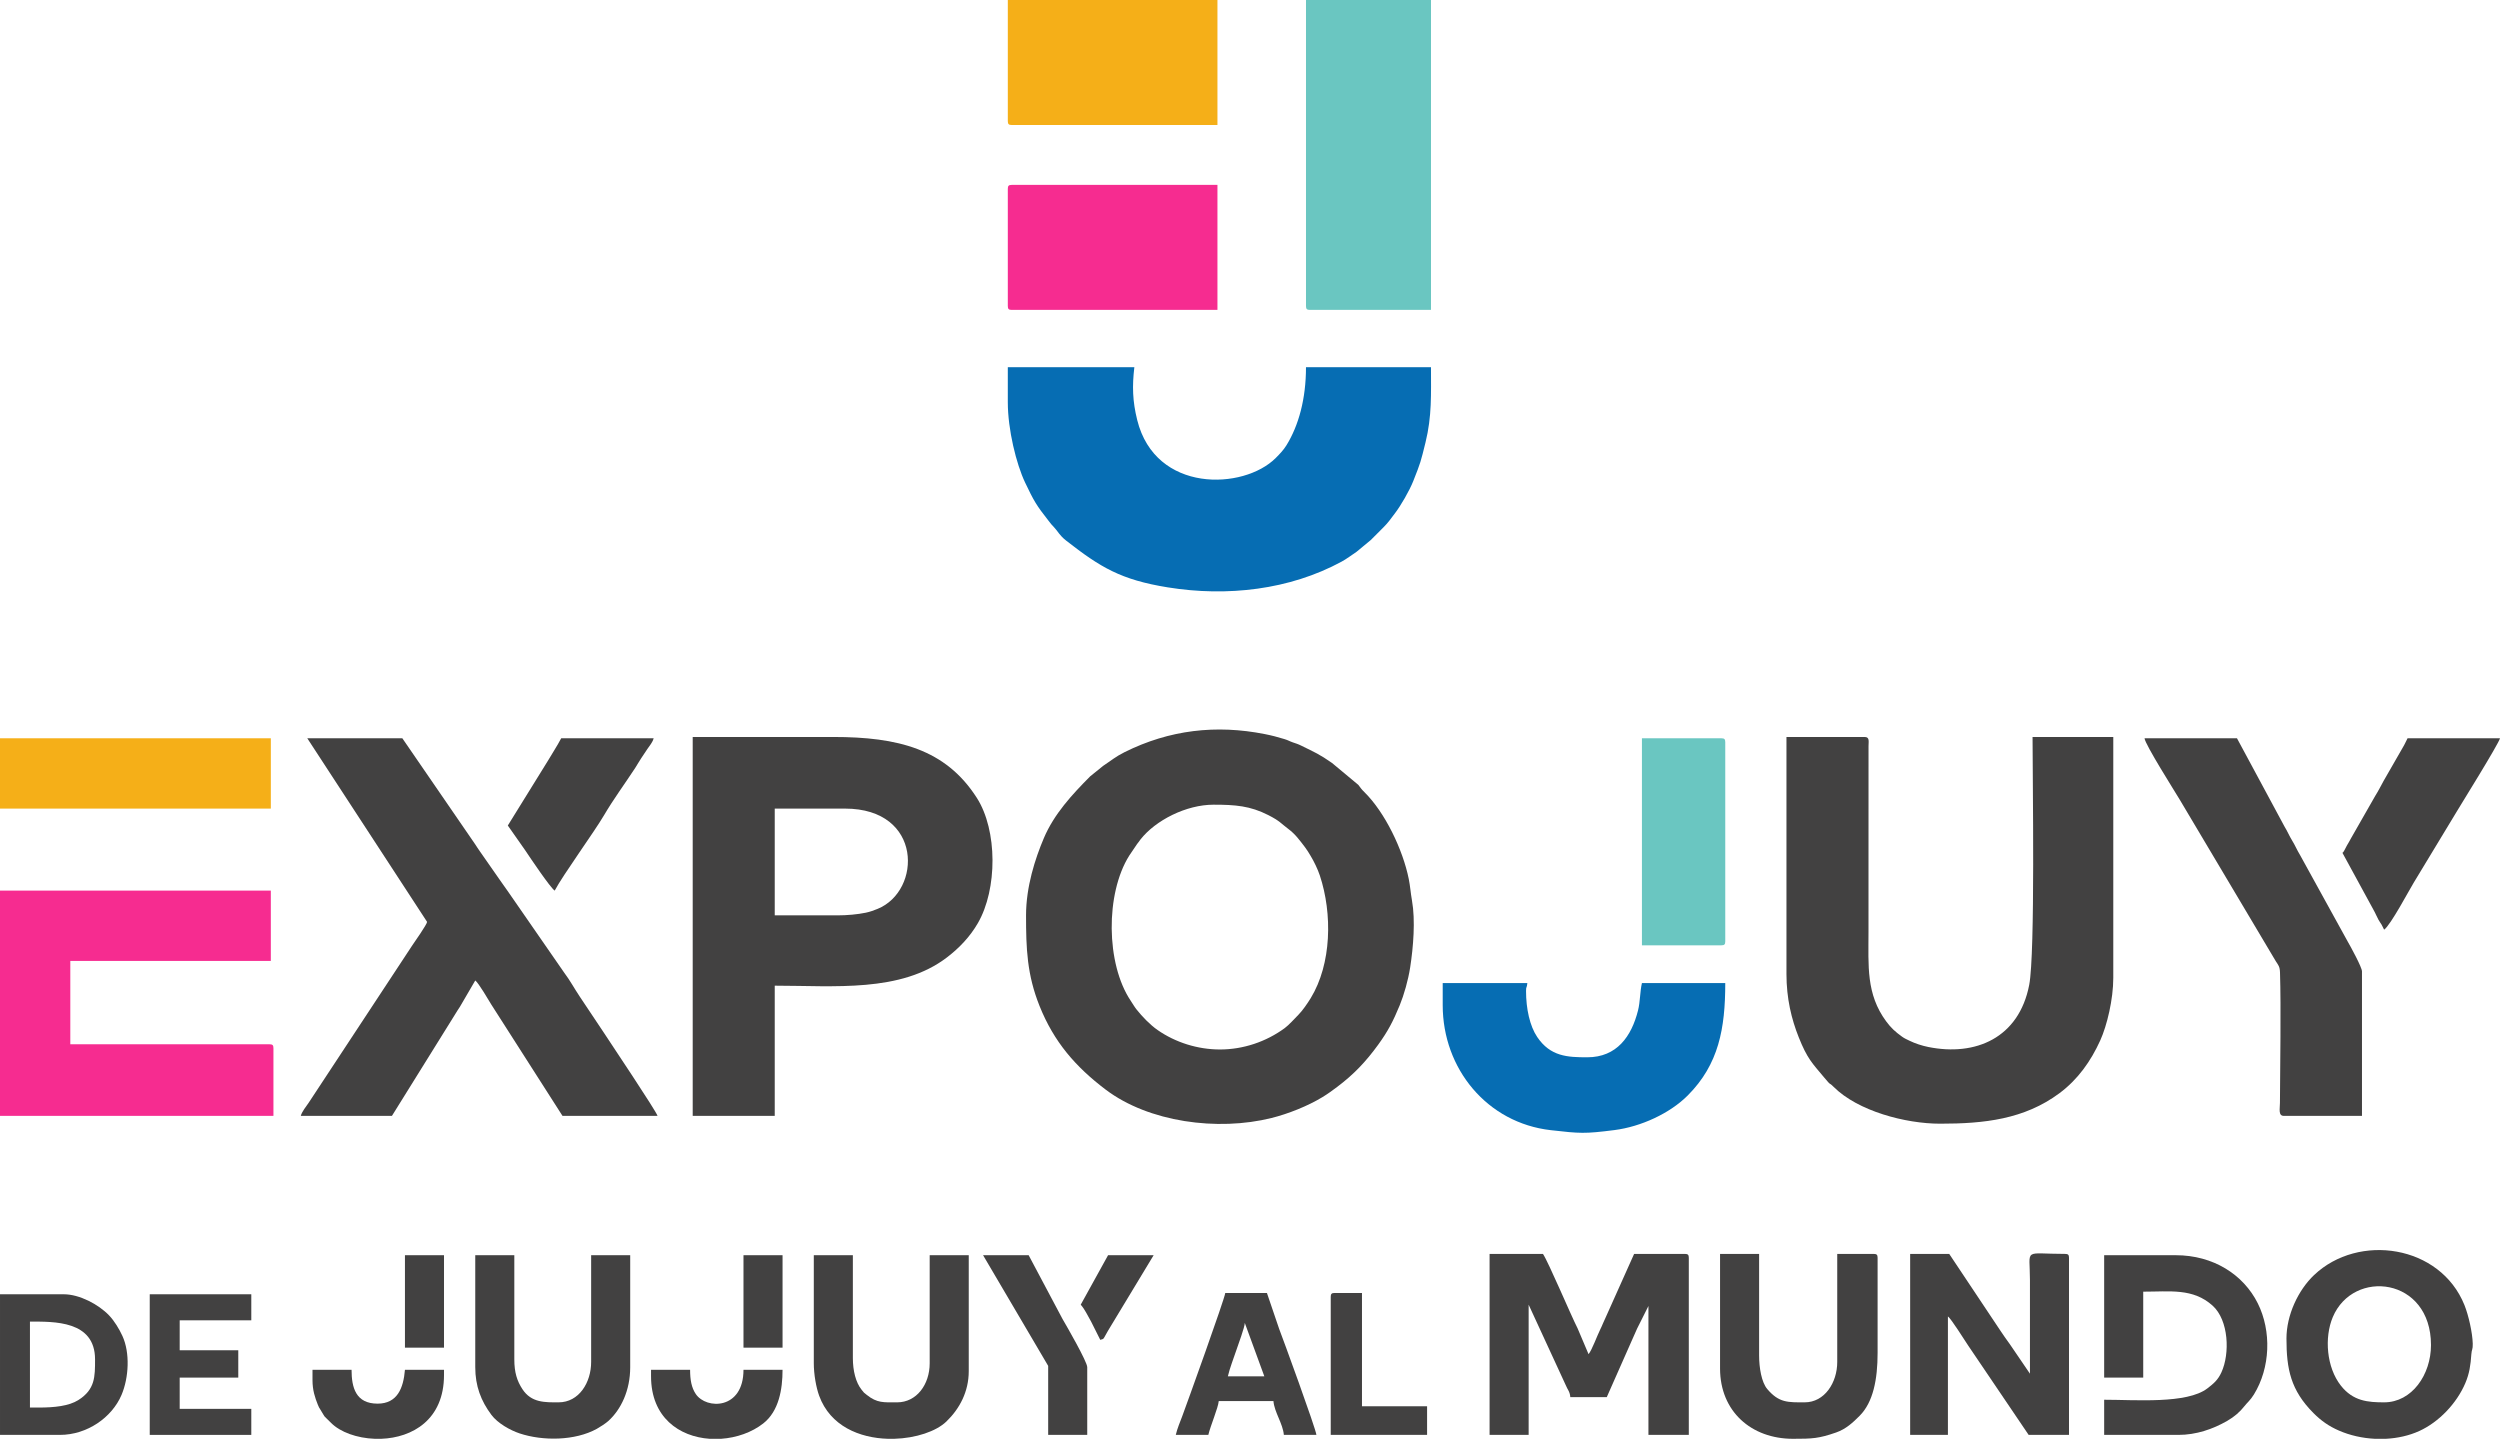
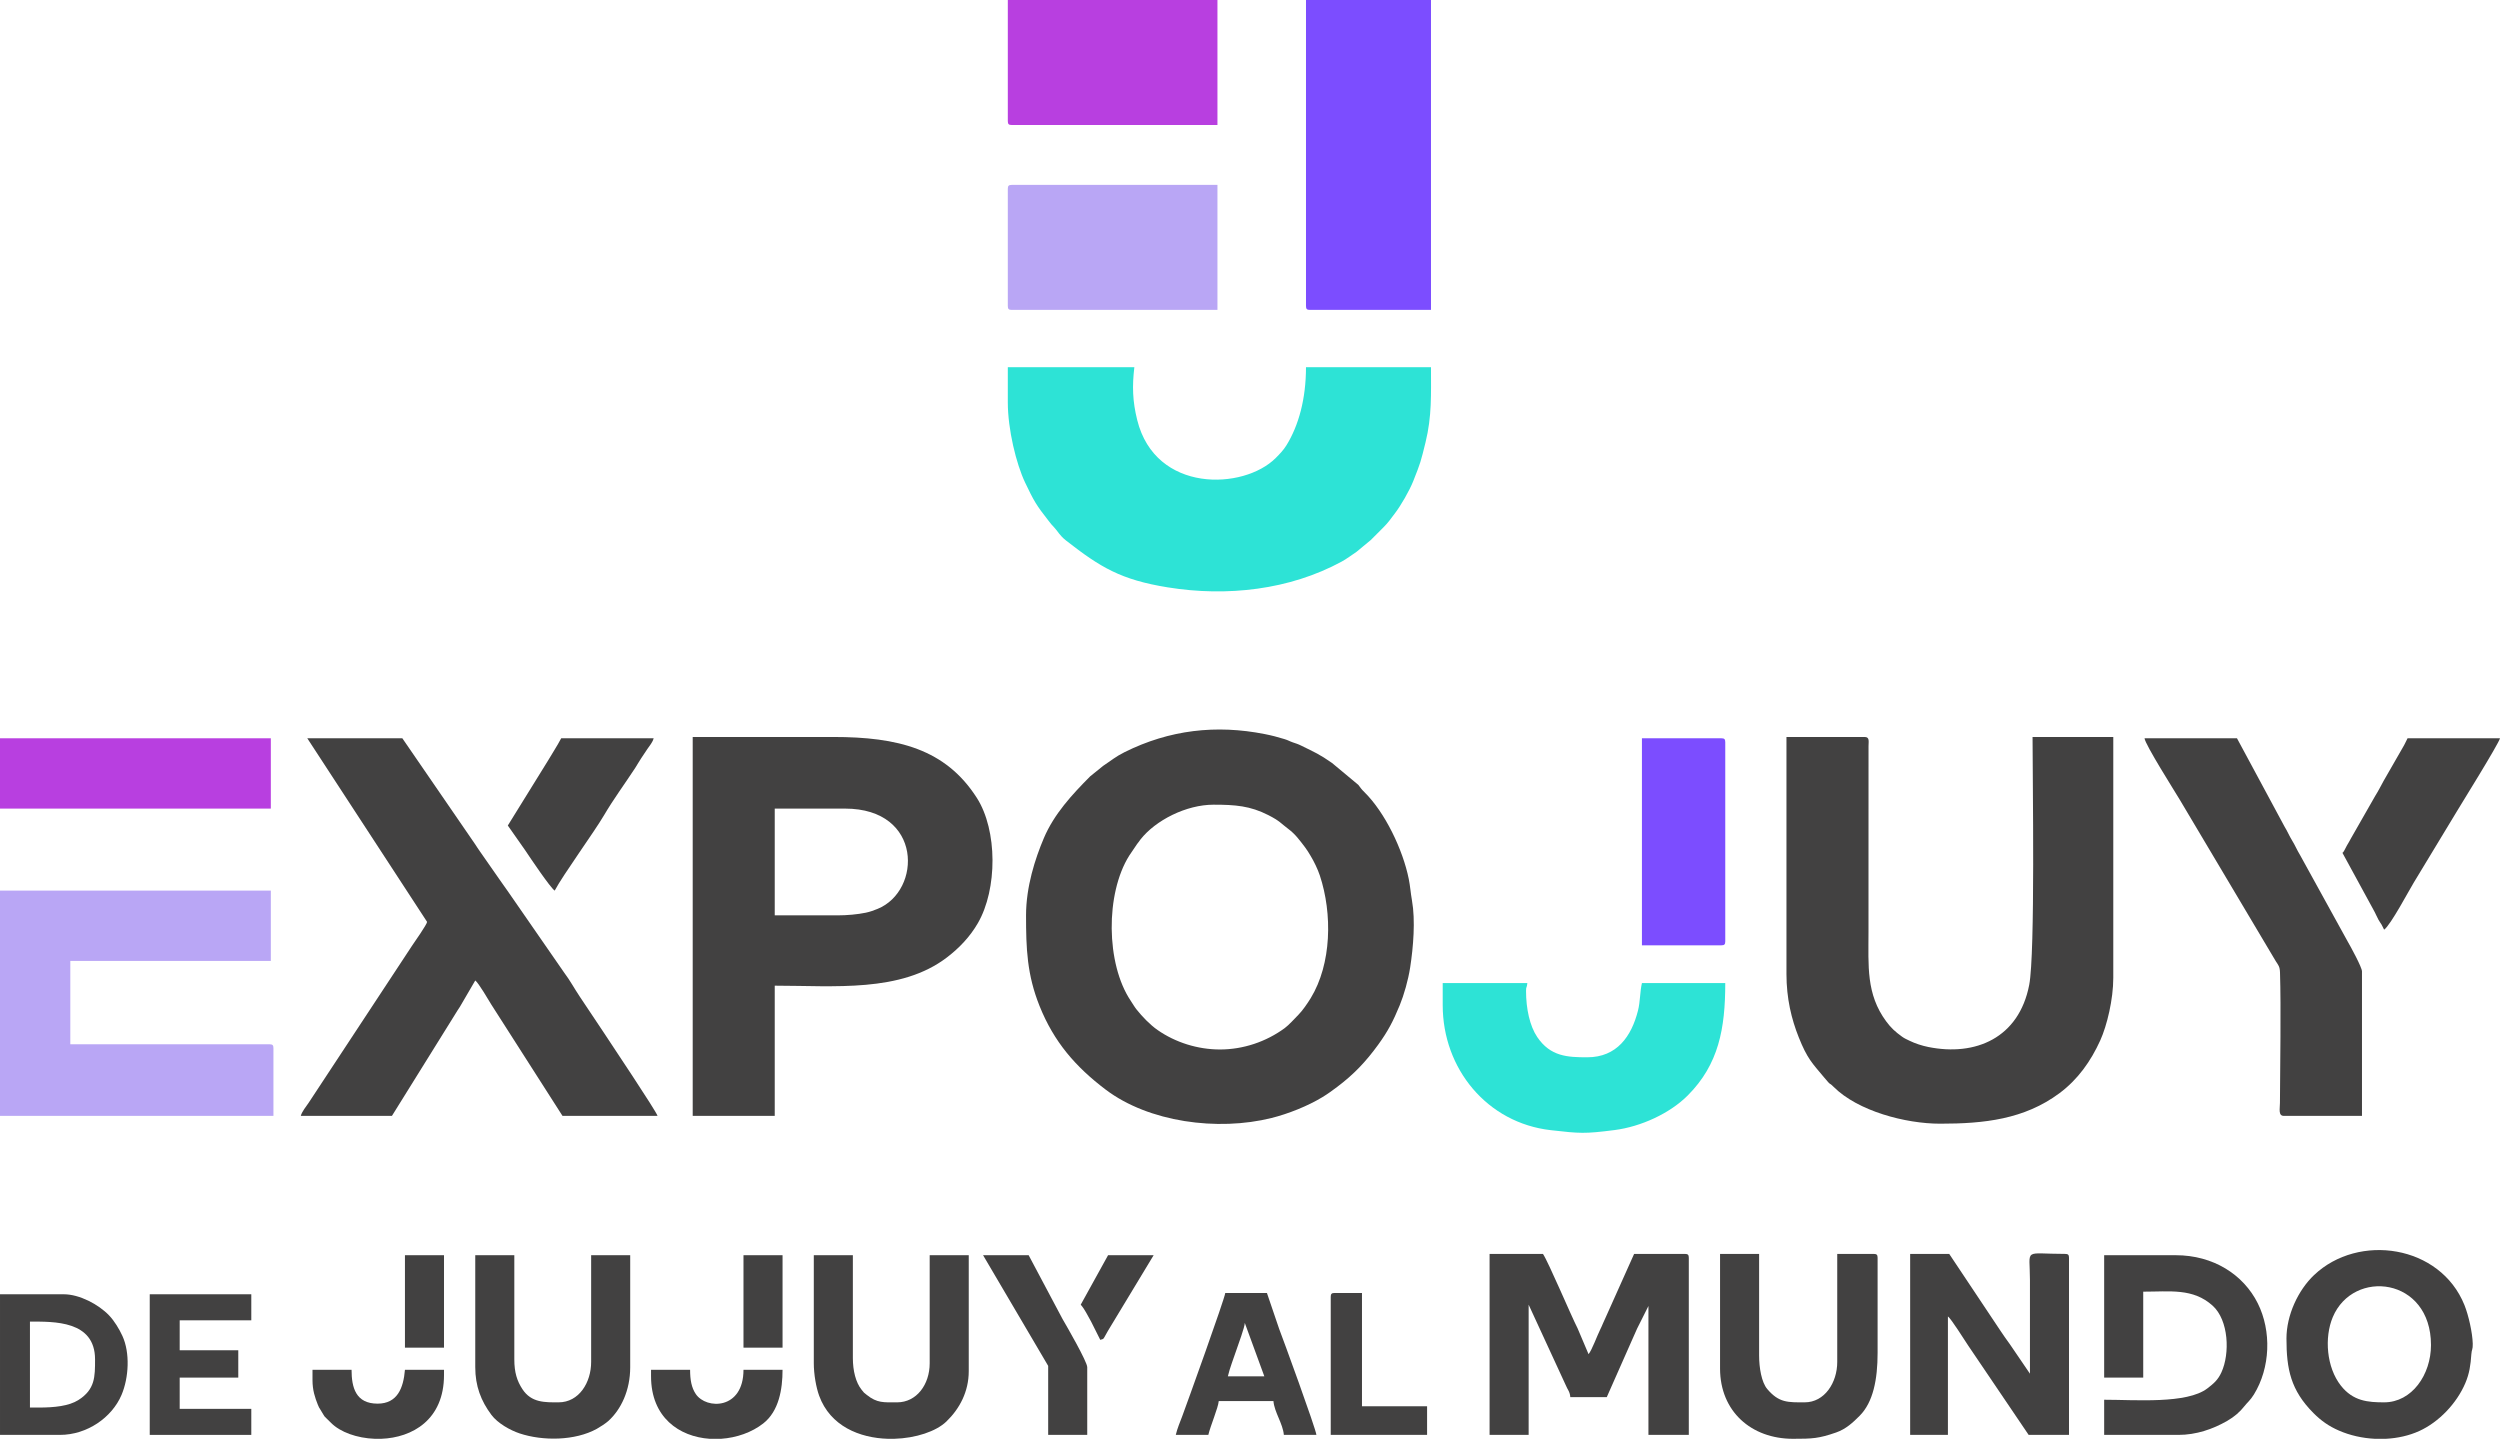
<svg xmlns="http://www.w3.org/2000/svg" xml:space="preserve" width="215.686mm" height="124.132mm" version="1.1" style="shape-rendering:geometricPrecision; text-rendering:geometricPrecision; image-rendering:optimizeQuality; fill-rule:evenodd; clip-rule:evenodd" viewBox="0 0 11811.68 6797.86">
  <defs>
    <style type="text/css">
   
-     .fil1 {fill:#066DB3}
+     .fil1 {fill:#2de3d6}
    .fil0 {fill:#424141}
-     .fil3 {fill:#6AC6C1}
-     .fil4 {fill:#F5AF18}
-     .fil2 {fill:#F62C90}
+     .fil3 {fill:#7c4dff}
+     .fil4 {fill:#b83fe0}
+     .fil2 {fill:#b9a6f5}
   
  </style>
  </defs>
  <g id="Capa_x0020_1">
    <path class="fil0" d="M5764.35 4958.44c-105.73,0 -210.4,-32.95 -295.43,-92.15 -35.45,-24.68 -72.47,-63.34 -99.5,-97.36 -9.73,-12.25 -17.55,-26.36 -27.1,-40.57 -117.64,-175.13 -119.61,-506.25 -7.37,-685.32l37.18 -55.09c9.57,-11.03 8,-11.19 15.78,-21.13 71.79,-91.75 217.02,-164.93 345.68,-164.93 102.89,0 172.81,5.48 258.5,49.08 55.24,28.12 58.66,38.47 94.61,65.34 33.64,25.13 53.46,53.16 79.24,86.85 10.7,13.99 17.09,25.52 26.59,41.08 15.38,25.17 33.33,62.28 43.24,92.11 59.84,180.34 55.94,417.61 -43.2,579.75 -14.95,24.46 -38.5,58.71 -57.49,77.86 -18.77,18.93 -45.23,48.83 -65.49,63.7 -87.31,64.07 -195.54,100.78 -305.25,100.78zm-916.64 -633.65c0,157.02 4.47,279.97 63.88,428.27 68.1,170 170.12,287.34 312.42,395.05 202.83,153.52 528.27,197.84 783.96,133.93 78.44,-19.61 171.15,-56.49 239.97,-98.39 25.53,-15.53 46.19,-30.66 69.05,-47.85 80.03,-60.15 136.26,-119.89 194.19,-199.54 45.97,-63.21 71.18,-111.43 102.16,-186.98 20.23,-49.36 39.93,-118.56 49.2,-178.41 14.88,-96.13 25.28,-222.01 8.61,-316.22 -6.77,-38.28 -8.17,-66.71 -15.19,-101.7 -27.68,-138 -112.06,-314.78 -210.29,-411.05 -15.77,-15.46 -15.29,-17.49 -27.95,-33.56l-124.21 -103.41c-60.33,-42.23 -80.08,-49.59 -145.58,-82.04 -16.26,-8.06 -24.93,-10.2 -39.92,-15.44 -17.83,-6.24 -20.35,-9.69 -39.79,-15.58 -33.59,-10.18 -57.64,-16.68 -93.2,-23.69 -228.63,-45.09 -449.28,-20.39 -661.86,85.52 -43.72,21.78 -66.44,41.93 -101.27,64.83l-61.24 49.51c-85.62,86.29 -170.26,177.43 -218.79,291.81 -41.33,97.4 -84.14,229.78 -84.14,364.95z" />
    <path class="fil0" d="M8440.43 4601.62c0,115.97 23.73,213.23 57.89,298.93 40.29,101.09 63.34,122.22 118.94,188.65 42.22,50.46 17.39,17.27 46.23,46.05 113.98,113.8 338.38,173.84 502.87,173.84 207.19,0 397.18,-20.3 563.61,-143.86 87.02,-64.59 148.68,-151.51 193.13,-249.81 31.69,-70.1 61.47,-193.5 61.47,-295.35l0 -1138.1 -381.42 0c0,199.14 13.09,1021.89 -15.84,1171.47 -48.53,250.85 -253.67,338.32 -476.84,293.21 -29.84,-6.03 -62.51,-16.7 -87.75,-29.13 -14.36,-7.08 -23.95,-10.77 -35.94,-19.42 -32.34,-23.38 -51.98,-41.06 -75.18,-72.47 -95.22,-128.9 -83.59,-262.65 -83.59,-420.87l0.17 -879.9c0.25,-23.02 5.6,-42.9 -18.62,-42.9l-369.12 0 0 1119.65z" />
    <path class="fil0" d="M3955.68 4324.79l-295.29 0 0 -504.45 332.21 0c368.34,0 362.89,388.46 153.85,473.75 -17.56,7.16 -35.46,13.84 -55.75,18.06 -39.37,8.19 -88.15,12.64 -135.01,12.64zm-682.86 947.39l387.57 0 0 -615.19c280.76,0 595.03,33.7 813.74,-133.66 58.78,-44.98 108.77,-97.57 145.89,-161.71 92.91,-160.51 93.34,-438.49 -4.75,-591.85 -147.95,-231.32 -373.63,-287.8 -678.05,-287.8l-664.4 0 0 1790.21z" />
    <path class="fil1" d="M4761.58 1900.93c0,128.24 39.83,291.05 81.94,379.45 40.55,85.15 52.57,106.47 109.89,179.25 12.95,16.44 13.2,17.78 28.21,33.3 16.17,16.71 23.7,36.35 55.62,61.27 161.6,126.15 258.15,185.07 480.37,220.95 280.39,45.27 575.46,11.69 820.96,-121.57 24.51,-13.3 47.23,-30.94 70.52,-46.37l67.33 -55.71c20.87,-21.05 37.41,-37.55 58.43,-58.45 24.91,-24.79 34.23,-39.81 55.52,-67.52 27.58,-35.88 68.89,-107.19 86.97,-152.96 35.33,-89.43 34.58,-88.71 57.7,-182.21 30.72,-124.2 25.9,-228.65 25.9,-355.52l-590.58 0c0,150.2 -34.76,275.74 -92.35,369.05 -13.84,22.43 -31.41,40.78 -50.68,60.05 -151.51,151.51 -568.14,167.15 -654.32,-179.28 -22.32,-89.72 -24.13,-160.77 -13.58,-249.66l-597.87 -0.16 0 166.1z" />
    <path class="fil0" d="M2017.83 4355.55c0,11.35 -60.79,97.33 -71.37,113.2l-488.44 741.93c-11.42,17.01 -31.4,40.82 -36.93,61.5l430.64 0 297.3 -477.83c9.44,-16.39 14.44,-22.69 23.92,-37.6l72.5 -124.37c15.49,11.35 62.88,92.48 76.26,114.44l335.91 525.36 449.09 0c-5.72,-21.43 -224.29,-348.1 -253.38,-392.57l-113.28 -169.71c-27.2,-40.52 -46.57,-77.65 -75.21,-115.51l-266.8 -385.3c-13.48,-20.22 -23.87,-32.6 -38.18,-54.1l-93.53 -134.09c-8.25,-11.33 -12.39,-18.62 -19.67,-29.56l-345.74 -503.22 -449.09 0 565.98 867.42z" />
    <path class="fil2" d="M-0 5272.18l1291.9 0 0 -319.9c0,-14.17 -4.28,-18.46 -18.46,-18.46l-941.24 0 0 -393.72 947.39 0 0 -332.21 -1279.6 0 0 1064.28z" />
    <path class="fil3" d="M6170.37 1445.7c0,14.17 4.28,18.46 18.46,18.46l572.13 0 0 -1464.16 -590.58 0 0 1445.7z" />
    <path class="fil0" d="M10790.46 5272.18l369.12 0 0 -682.86c0,-18.89 -53.8,-117.51 -67.76,-141.4l-225.09 -408.56c-14.68,-23.89 -21.76,-42.99 -36.91,-67.68 -14.68,-23.89 -21.76,-42.99 -36.92,-67.67l-223.91 -415.89 -436.78 0c2.44,29.34 145.51,254.75 165.93,289.31l454.18 763.9c12.15,19.24 19.09,24.53 19.99,53.83 5.16,168.77 0.53,431.46 -0.31,615.5 -0.13,28.49 -8.7,61.51 18.47,61.51z" />
    <path class="fil1" d="M6816.32 4749.27c0,300.09 209.67,556.22 510.77,590.42 138.28,15.71 159.5,17.58 300.67,-0.45 125.64,-16.04 262.21,-79.09 346.66,-163.96 145.98,-146.71 176.87,-315.54 176.87,-530.6l-393.72 0c-9.39,40.29 -8.03,88.04 -18.41,129.24 -30.79,122.31 -99.64,221.42 -239.97,221.42 -93.19,0 -173.95,-3.44 -236.37,-95.84 -35.06,-51.9 -52.78,-133.54 -52.78,-217.91 0,-23.17 4.05,-11.63 6.16,-36.91l-399.88 0 0 104.58z" />
    <path class="fil4" d="M4761.58 572.12c0,14.18 4.28,18.46 18.46,18.46l972 0 0 -590.58 -990.46 0 0 572.12z" />
    <path class="fil2" d="M4761.58 892.02l0 553.68c0,14.17 4.28,18.46 18.46,18.46l972 0 0 -590.59 -972 0c-14.17,0 -18.46,4.28 -18.46,18.46z" />
    <path class="fil0" d="M7037.79 6779.4l184.56 0 0 -615.19 174.69 378.98c9.57,23.83 19.88,30.39 22.17,57.81l172.25 0 118.86 -268.71c9.79,-20.41 14.86,-34.92 24.6,-55.37l53.41 -106.55 0 609.04 190.71 0 0 -836.66c0,-14.18 -4.28,-18.45 -18.46,-18.45l-239.92 0 -133.21 297.42c-10.77,21.63 -16.83,39.69 -26.75,59.38 -14.55,28.9 -39.78,98.96 -55.37,116.89l-51.27 -120.98c-32.86,-64.55 -137.98,-313.8 -164.04,-352.71l-252.23 0 0 855.11z" />
    <path class="fil0" d="M9024.86 6779.4l178.4 0 0 -559.82c16.06,11.77 78.72,112.6 95.89,137.89l285.53 421.93 190.71 0 0 -836.66c0,-14.18 -4.28,-18.45 -18.46,-18.45 -200.99,0 -166.1,-30.78 -166.1,123.03l0 442.94 -94.72 -139.05c-18.29,-25.09 -30.93,-43.27 -48.01,-68.88l-238.69 -358.04 -184.56 0 0 855.11z" />
    <polygon class="fil4" points="-0,3820.34 1279.6,3820.34 1279.6,3488.13 -0,3488.13 " />
    <path class="fil0" d="M11264.16 6625.61c-76.45,0 -146.54,-5.62 -204.18,-78.81 -68.08,-86.42 -78.89,-227.26 -38.41,-323.74 96.7,-230.47 464.06,-189.1 464.06,131.86 0,139.79 -90.05,270.69 -221.47,270.69zm8.23 172.25l-52.07 0c-58.95,-3 -117.48,-16.11 -169.59,-38.8 -46.71,-20.34 -83.44,-45.68 -120.3,-82.71 -107.37,-107.82 -127.66,-207.27 -127.66,-352.19 0,-109.38 54.18,-227.59 130.59,-300.04 210.12,-199.23 595.91,-142.42 710.35,141.97 19.63,48.78 37.99,131.36 39.25,182.67 0.7,28.31 -5.04,26.08 -6.63,49.22 -3.5,51.06 -8.9,91.01 -28.72,137.37 -40.81,95.49 -124.53,183.42 -217.27,225.66 -47.99,21.86 -102.35,33.98 -157.94,36.85z" />
    <path class="fil3" d="M7757.57 4466.28l375.27 0c14.17,0 18.46,-4.28 18.46,-18.46l0 -941.24c0,-14.18 -4.28,-18.46 -18.46,-18.46l-375.27 0 0 978.15z" />
    <path class="fil0" d="M9941.49 6508.72l184.56 0 0 -406.03c126.61,0 235.03,-17.46 327.71,66.01 76.51,68.91 82.59,226.67 41.55,315.56 -16.35,35.41 -35.79,52.12 -66.1,75.4 -96.98,74.47 -340.73,53.65 -487.73,53.65l0 166.1 350.66 0c84.81,0 163.6,-27.71 229.64,-65.64 35.08,-20.15 61.04,-42.69 82.96,-70.84 12.25,-15.73 27.2,-26.86 44.14,-54.29 78.09,-126.42 83.83,-299.49 18.53,-430.57 -68.21,-136.94 -211.48,-227.62 -387.58,-227.62l-338.36 0 0 578.28z" />
    <path class="fil0" d="M8126.68 6465.66c0,202.88 147.67,332.2 344.5,332.2 91.64,0 121.71,-1.29 203.9,-29.87 46.63,-16.22 79.65,-47.2 111.48,-79.23 63.57,-63.98 84.5,-171.4 84.5,-296.92l0 -449.09c0,-14.18 -4.28,-18.45 -18.46,-18.45l-172.26 0 0 510.6c0,98.06 -59.92,190.71 -153.8,190.71 -78.72,0 -121.35,2.84 -176.93,-62.99 -26.92,-31.88 -38.38,-100.22 -38.38,-158.48l0 -479.84 -184.55 0 0 541.36z" />
    <path class="fil0" d="M3844.95 6441.05c0,52.35 11.03,114.1 25.23,153.17 52.22,143.64 191.06,199.91 325.45,203.65l28.96 0c102.47,-2.81 198.42,-35.2 246.45,-81.38 62.9,-60.48 105.98,-141.41 105.98,-238.52l0 -547.52 -184.56 0 0 510.61c0,100.46 -61.93,184.56 -153.8,184.56 -63.54,0 -94.66,3.99 -143.31,-35.1 -17.02,-13.67 -10.91,-7.5 -24.64,-24.57 -27.56,-34.26 -41.21,-90.03 -41.21,-149.5l0 -486 -184.56 0 0 510.61z" />
    <path class="fil0" d="M2245.45 6459.5c0,89.25 26.97,159.25 76.25,225.2 29.61,39.62 88.38,72.75 133.68,87.8 109.57,36.37 261.6,35.03 364.33,-21.72 15.72,-8.69 42.63,-26.24 54.88,-37.4 59.08,-53.79 102.94,-143.3 102.94,-253.88l0 -529.06 -184.56 0 0 504.46c0,97.3 -57.44,190.71 -153.8,190.71 -63.93,0 -128.69,2.69 -171.15,-62.63 -25.05,-38.53 -38.02,-78.25 -38.02,-140.39l0 -492.15 -184.56 0 0 529.06z" />
    <path class="fil0" d="M11067.29 4029.49l147.56 270.77c8.52,14.58 13.48,28.63 22.57,45.1 7.38,13.36 8.04,11.79 14.34,22.57 4.81,8.23 7.95,16.13 12.39,24.52 30.17,-20.21 120.94,-191.67 140.25,-222.71l204.09 -337.28c11.73,-19.86 197.08,-318.15 203.18,-344.34l-436.79 0c-5.82,11 -9.47,20.44 -16.34,32.88l-96.5 168.02c-13.74,25.1 -25.07,47.82 -39.7,71.03l-114.09 199.66c-8.59,15.7 -11.08,20.53 -20.05,35.31l-10.55 20.21c-0.67,1.17 -1.5,2.89 -2.18,3.98 -9.65,15.4 -0.38,1.31 -8.17,10.28z" />
    <path class="fil0" d="M184.56 6650.21l-43.07 0 0 -406.03c112.26,0 307.6,-5.94 307.6,178.4 0,82.21 0.53,141.65 -78.62,192.07 -44.88,28.59 -114.24,35.56 -185.92,35.56zm-184.56 129.19l282.99 0c128.64,0 245.85,-82.23 291.13,-188.72 34.7,-81.62 40.84,-199.17 4.23,-278.89 -15.04,-32.76 -37.86,-70.64 -62.99,-96.96 -49.91,-52.26 -140.25,-99.83 -213.91,-99.83l-301.44 0 0 664.4z" />
    <path class="fil0" d="M2399.25 3900.31l81.17 115.69c24.08,36.12 119.28,177.83 140.3,191.9 39.53,-74.7 186.33,-276.2 233.62,-356.96 43.26,-73.89 98.91,-149.49 146.65,-222.47 10.9,-16.66 16.48,-28.13 28.21,-45.61 11.31,-16.84 18.69,-28.02 29.54,-44.28 11.26,-16.89 24.17,-30.36 29.53,-50.45l-436.79 0c-19.46,36.77 -40.75,68.78 -61.67,104.42l-190.55 307.75z" />
    <path class="fil0" d="M5881.23 6250.34l92.28 252.23 -172.25 0c9.34,-40.09 26.97,-83.98 40.75,-125.35 8.24,-24.7 39.22,-107.45 39.22,-126.88zm-326.06 529.06l153.8 0c10.31,-44.23 46.52,-127.56 49.22,-159.95l258.38 0c4.42,53.16 44.79,106.79 49.21,159.95l153.8 0c-2.39,-28.67 -160.74,-462 -175.97,-500.74l-57.81 -169.81 -196.86 0c-2.2,26.38 -181.8,524.74 -203.76,583.68 -9.95,26.72 -22.71,55.55 -30.01,86.88z" />
    <polygon class="fil0" points="707.47,6779.4 1187.32,6779.4 1187.32,6656.36 848.96,6656.36 848.96,6508.72 1125.8,6508.72 1125.8,6379.53 848.96,6379.53 848.96,6238.03 1187.32,6238.03 1187.32,6115 707.47,6115 " />
    <path class="fil0" d="M4952.29 6453.35l0 326.05 184.56 0 0 -319.9c0,-25.51 -96.28,-192.58 -116.8,-227.7l-160.03 -301.36 -215.32 0 307.59 522.91z" />
    <path class="fil0" d="M6287.26 6127.3l0 652.1 455.24 0 0 -135.34 -307.6 0 0 -535.22 -129.19 0c-14.18,0 -18.46,4.28 -18.46,18.46z" />
    <path class="fil0" d="M1476.46 6521.02c0,46.84 11.48,81.68 25.32,116.17 4.97,12.4 5.64,12.71 12.78,24.12 27.8,44.42 5.04,16.37 49.51,61.23 43.52,43.89 122.53,72.23 206.64,75.32l30.65 0c146.08,-5.46 296.44,-89.3 296.44,-301.44l0 -24.61 -184.56 0c-7.19,86.42 -35.66,159.95 -129.19,159.95 -103.24,0 -123.04,-76.07 -123.04,-159.95l-184.55 0 0 49.21z" />
    <path class="fil0" d="M3075.96 6502.57c0,194.77 133.57,285.36 276.94,295.29l54.02 0c73.38,-5.04 145.28,-30.3 199.28,-72.65 73.9,-57.97 91.1,-161.47 91.1,-253.4l-184.56 0c0,189.02 -175.48,188.53 -225.33,114.59 -20.33,-30.16 -26.9,-66.98 -26.9,-114.59l-184.56 0 0 30.76z" />
    <polygon class="fil0" points="3512.74,6367.22 3697.3,6367.22 3697.3,5930.44 3512.74,5930.44 " />
    <polygon class="fil0" points="1913.24,6367.22 2097.8,6367.22 2097.8,5930.44 1913.24,5930.44 " />
    <path class="fil0" d="M5106.09 6164.21c20.96,24.12 30.95,48.93 49.13,80.06l43.15 86.04c20.55,-5.49 12.33,-1.86 36.74,-43.23l215.49 -356.65 -215.32 0 -129.19 233.77z" />
  </g>
</svg>
